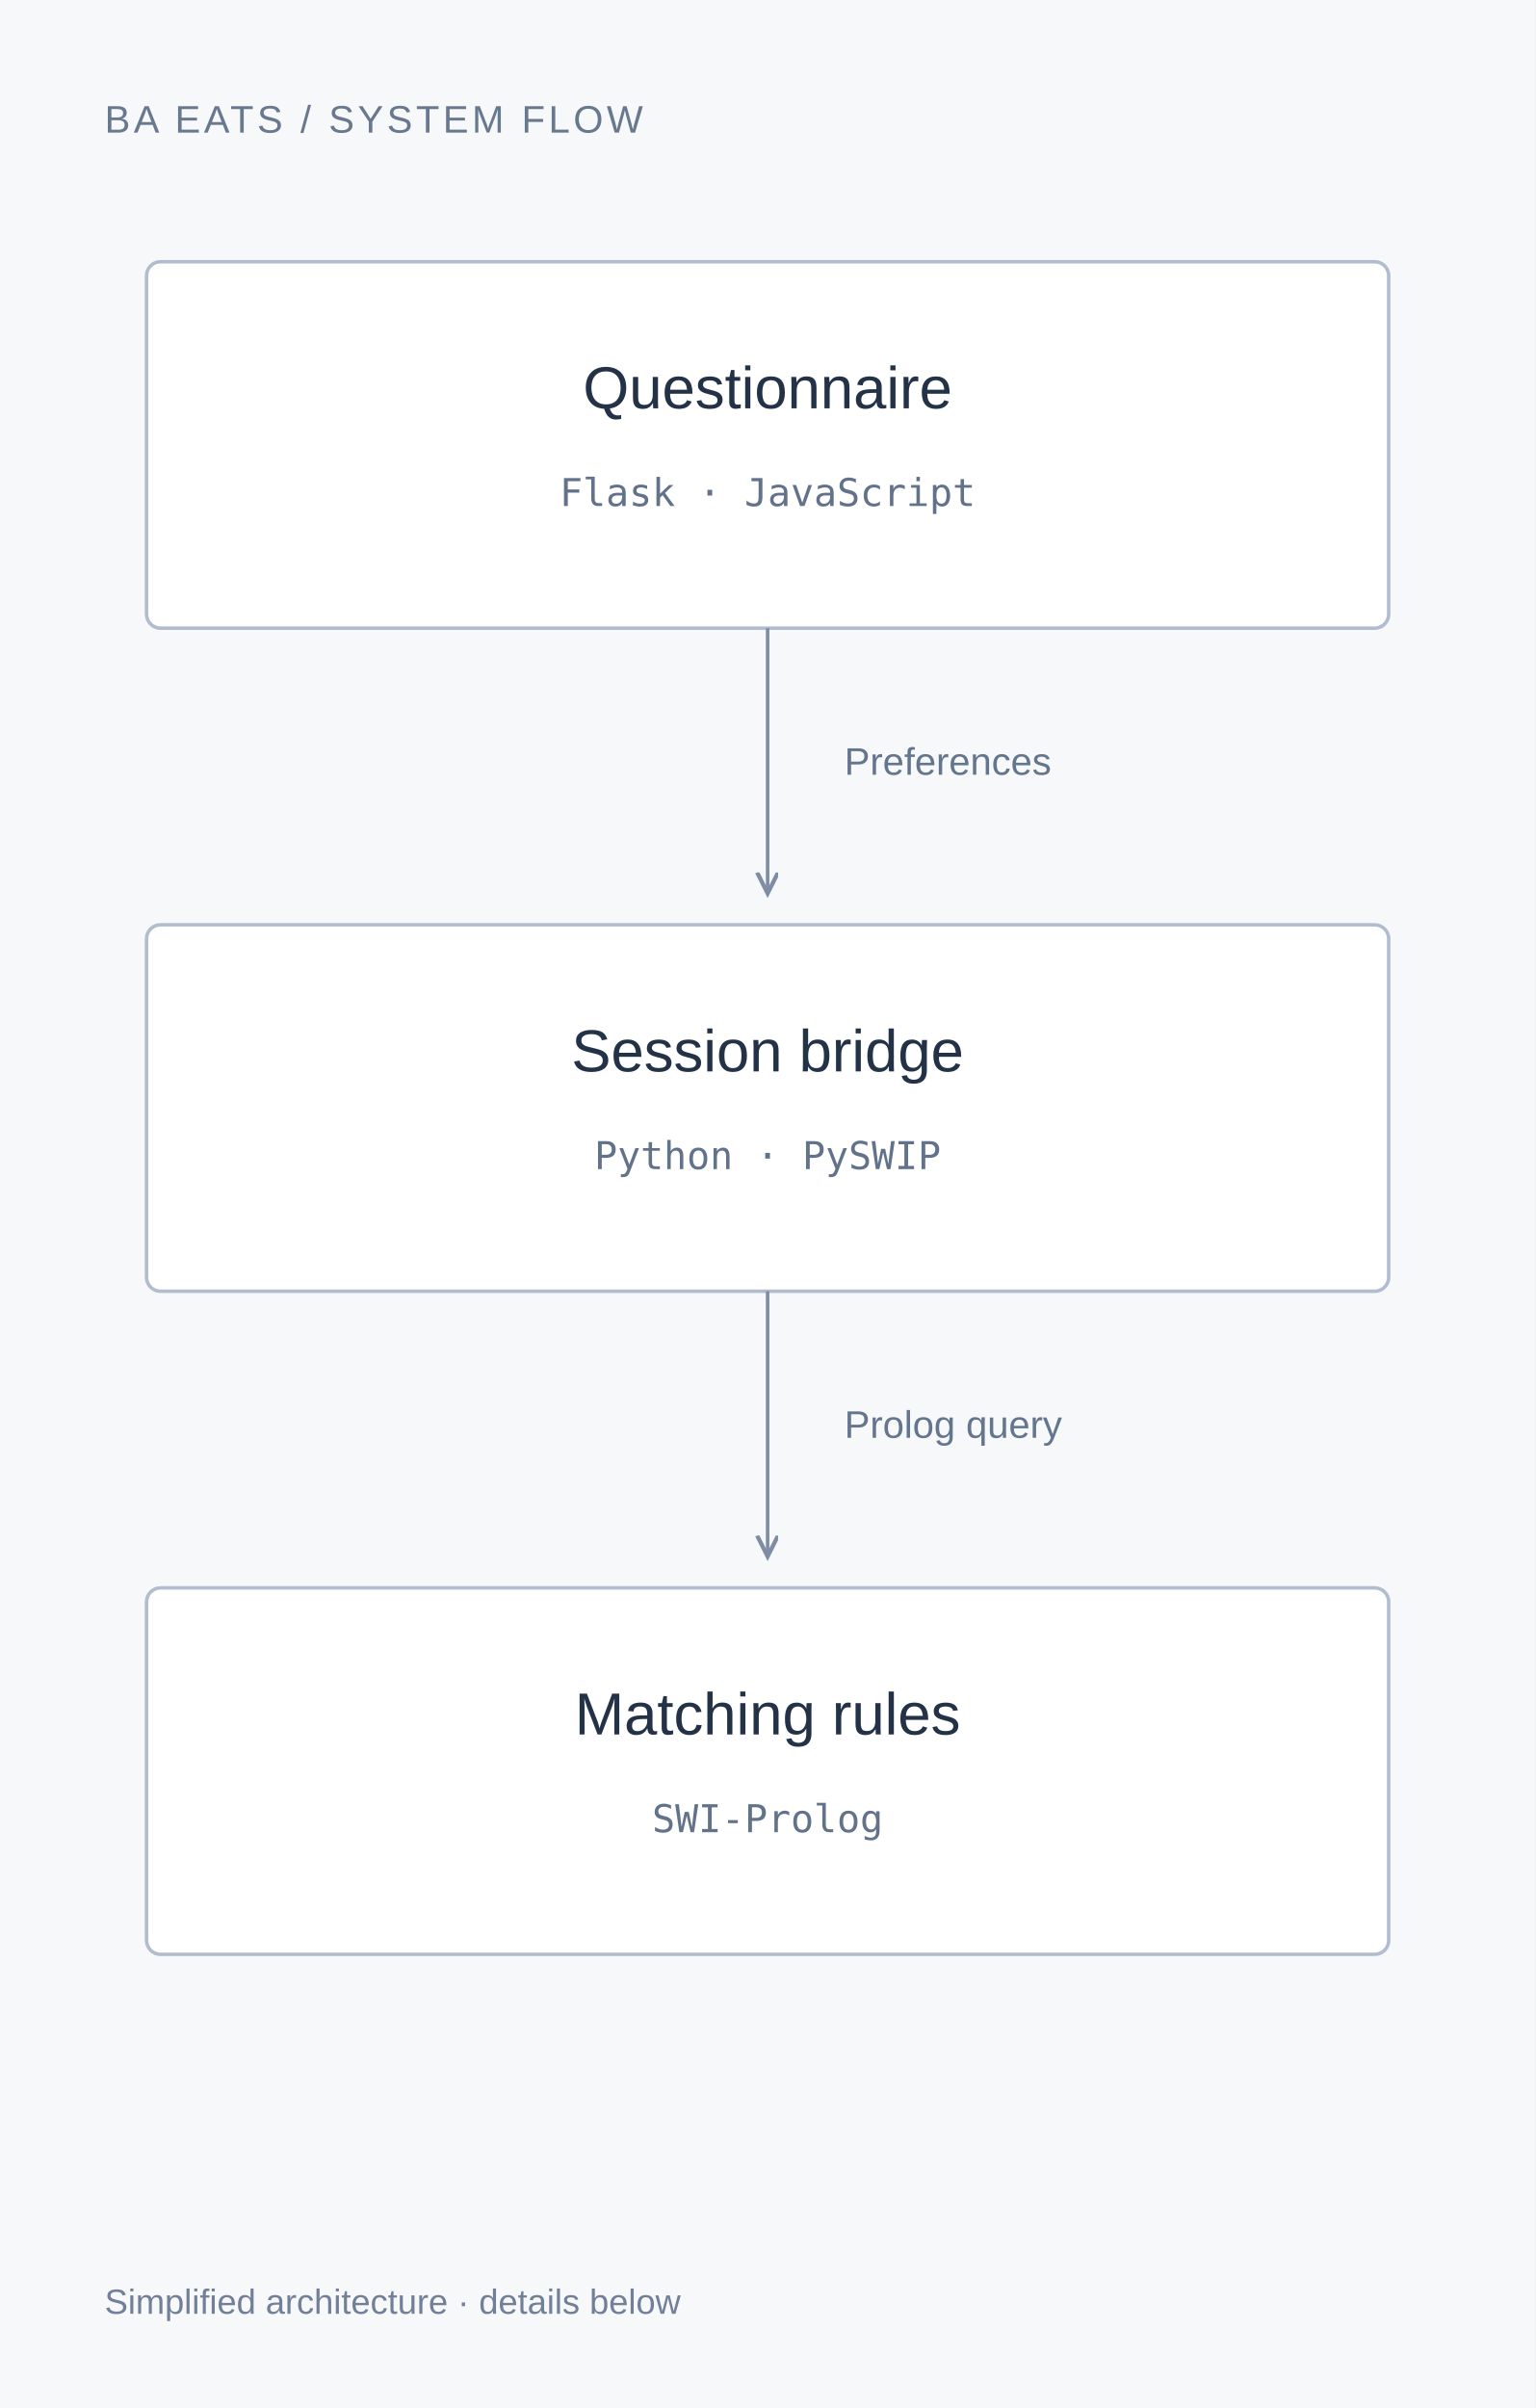
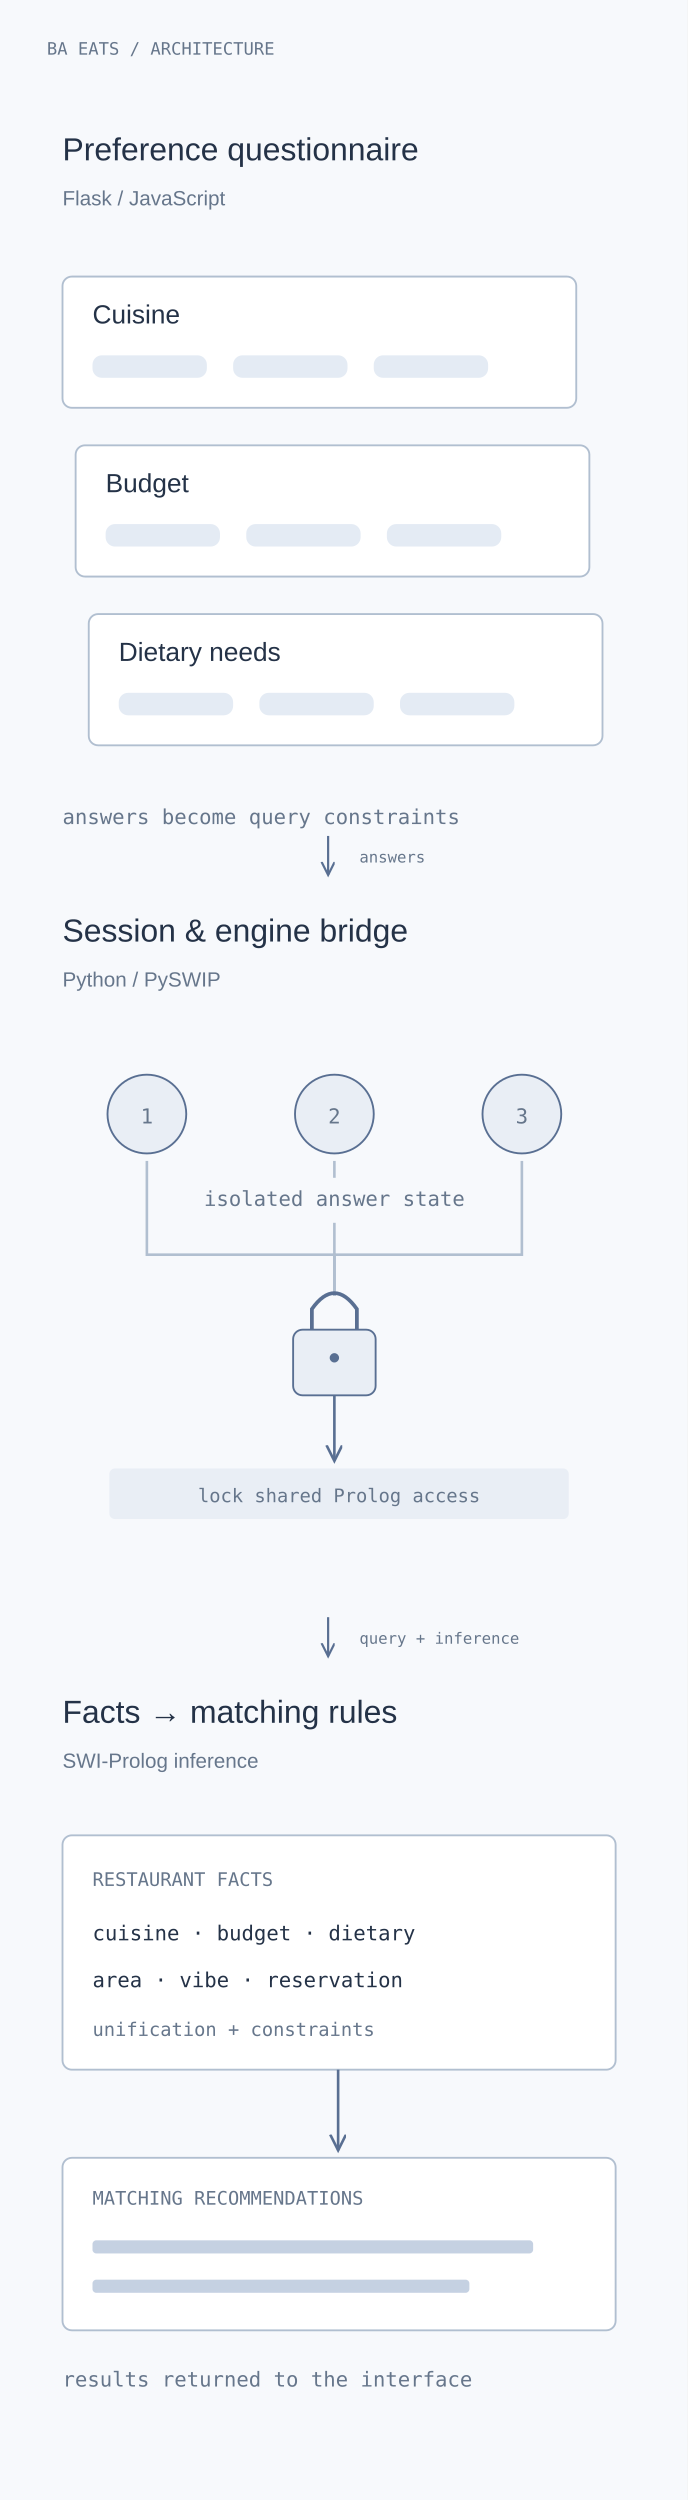
- <svg xmlns="http://www.w3.org/2000/svg" viewBox="0 0 440 690" role="img">
+ <svg xmlns="http://www.w3.org/2000/svg" viewBox="0 0 440 1600" role="img">
  <defs>
    <marker id="arrow" markerWidth="8" markerHeight="8" refX="6" refY="3" orient="auto">
-       <path d="M0 0L6 3L0 6" fill="none" stroke="#7d8da4" stroke-width="1.2" />
+       <path d="M0 0L6 3L0 6" fill="none" stroke="#596f92" />
    </marker>
  </defs>
-   <rect width="440" height="690" fill="#f7f8fa" />
+   <rect width="440" height="1600" fill="#f7f9fc" />
  <g font-family="Arial,Helvetica,sans-serif">
-     <text x="30" y="38" font-size="11" letter-spacing="1" fill="#68788e">BA EATS / SYSTEM FLOW</text>
-     <rect x="42" y="75" width="356" height="105" rx="4" fill="#fff" stroke="#b1bdce" />
-     <text x="220.0" y="117" text-anchor="middle" font-size="17" fill="#243247">Questionnaire</text>
-     <text x="220.0" y="145" text-anchor="middle" font-size="11" font-family="monospace" fill="#62728a">Flask · JavaScript</text>
-     <path d="M220 180V256" stroke="#7d8da4" fill="none" marker-end="url(#arrow)" />
-     <rect x="235" y="204" width="160" height="28" fill="#f7f8fa" />
-     <text x="242" y="222" font-size="11" fill="#64758e">Preferences</text>
-     <rect x="42" y="265" width="356" height="105" rx="4" fill="#fff" stroke="#b1bdce" />
-     <text x="220.0" y="307" text-anchor="middle" font-size="17" fill="#243247">Session bridge</text>
-     <text x="220.0" y="335" text-anchor="middle" font-size="11" font-family="monospace" fill="#62728a">Python · PySWIP</text>
-     <path d="M220 370V446" stroke="#7d8da4" fill="none" marker-end="url(#arrow)" />
-     <rect x="235" y="394" width="160" height="28" fill="#f7f8fa" />
-     <text x="242" y="412" font-size="11" fill="#64758e">Prolog query</text>
-     <rect x="42" y="455" width="356" height="105" rx="4" fill="#fff" stroke="#b1bdce" />
-     <text x="220.0" y="497" text-anchor="middle" font-size="17" fill="#243247">Matching rules</text>
-     <text x="220.0" y="525" text-anchor="middle" font-size="11" font-family="monospace" fill="#62728a">SWI-Prolog</text>
-     <text x="30" y="663" font-size="10" fill="#718098">Simplified architecture · details below</text>
+     <text x="30" y="35" font-size="11" fill="#66768b" text-anchor="start" font-family="monospace">BA EATS / ARCHITECTURE</text>
+     <g transform="translate(40 75) scale(1.2)">
+       <text x="0" y="23" font-size="17" fill="#243247" text-anchor="start">Preference questionnaire</text>
+       <text x="0" y="47" font-size="11" fill="#66768b" text-anchor="start">Flask / JavaScript</text>
+       <rect x="0" y="85" width="274" height="70" rx="5" fill="#fff" stroke="#b1bfd0" />
+       <text x="16" y="110" font-size="14" fill="#243247" text-anchor="start">Cuisine</text>
+       <rect x="16" y="127" width="61" height="12" rx="5" fill="#e4ebf4" stroke="none" />
+       <rect x="91" y="127" width="61" height="12" rx="5" fill="#e4ebf4" stroke="none" />
+       <rect x="166" y="127" width="61" height="12" rx="5" fill="#e4ebf4" stroke="none" />
+       <rect x="7" y="175" width="274" height="70" rx="5" fill="#fff" stroke="#b1bfd0" />
+       <text x="23" y="200" font-size="14" fill="#243247" text-anchor="start">Budget</text>
+       <rect x="23" y="217" width="61" height="12" rx="5" fill="#e4ebf4" stroke="none" />
+       <rect x="98" y="217" width="61" height="12" rx="5" fill="#e4ebf4" stroke="none" />
+       <rect x="173" y="217" width="61" height="12" rx="5" fill="#e4ebf4" stroke="none" />
+       <rect x="14" y="265" width="274" height="70" rx="5" fill="#fff" stroke="#b1bfd0" />
+       <text x="30" y="290" font-size="14" fill="#243247" text-anchor="start">Dietary needs</text>
+       <rect x="30" y="307" width="61" height="12" rx="5" fill="#e4ebf4" stroke="none" />
+       <rect x="105" y="307" width="61" height="12" rx="5" fill="#e4ebf4" stroke="none" />
+       <rect x="180" y="307" width="61" height="12" rx="5" fill="#e4ebf4" stroke="none" />
+       <text x="0" y="377" font-size="11" fill="#66768b" text-anchor="start" font-family="monospace">answers become query constraints</text>
+     </g>
+     <g transform="translate(40 575) scale(1.2)">
+       <text x="0" y="23" font-size="17" fill="#243247" text-anchor="start">Session &amp; engine bridge</text>
+       <text x="0" y="47" font-size="11" fill="#66768b" text-anchor="start">Python / PySWIP</text>
+       <circle cx="45" cy="115" r="21" fill="#e9eef5" stroke="#596f92" />
+       <text x="45" y="120" font-size="11" fill="#66768b" text-anchor="middle" font-family="monospace">1</text>
+       <circle cx="145" cy="115" r="21" fill="#e9eef5" stroke="#596f92" />
+       <text x="145" y="120" font-size="11" fill="#66768b" text-anchor="middle" font-family="monospace">2</text>
+       <circle cx="245" cy="115" r="21" fill="#e9eef5" stroke="#596f92" />
+       <text x="245" y="120" font-size="11" fill="#66768b" text-anchor="middle" font-family="monospace">3</text>
+       <path d="M45 140V190H145V212" stroke="#b1bfd0" stroke-width="1.4" fill="none" />
+       <path d="M145 140V190H145V212" stroke="#b1bfd0" stroke-width="1.4" fill="none" />
+       <path d="M245 140V190H145V212" stroke="#b1bfd0" stroke-width="1.4" fill="none" />
+       <rect x="48" y="149" width="194" height="24" rx="5" fill="#f7f9fc" stroke="none" />
+       <text x="145" y="164" font-size="11" fill="#66768b" text-anchor="middle" font-family="monospace">isolated answer state</text>
+       <rect x="123" y="230" width="44" height="35" rx="5" fill="#e9eef5" stroke="#596f92" />
+       <path d="M133 230V219Q145 202 157 219V230" stroke="#596f92" stroke-width="2" fill="none" />
+       <circle cx="145" cy="245" r="2" fill="#596f92" stroke="#596f92" />
+       <path d="M145 265V300" fill="none" stroke="#596f92" stroke-width="1.4" marker-end="url(#arrow)" />
+       <rect x="25" y="304" width="245" height="27" rx="3" fill="#e9eef5" stroke="none" />
+       <text x="147.5" y="322" font-size="10" fill="#66768b" text-anchor="middle" font-family="monospace">lock shared Prolog access</text>
+     </g>
+     <g transform="translate(40 1075) scale(1.2)">
+       <text x="0" y="23" font-size="17" fill="#243247" text-anchor="start">Facts → matching rules</text>
+       <text x="0" y="47" font-size="11" fill="#66768b" text-anchor="start">SWI-Prolog inference</text>
+       <rect x="0" y="83" width="295" height="125" rx="5" fill="#fff" stroke="#b1bfd0" />
+       <text x="16" y="110" font-size="10" fill="#66768b" text-anchor="start" font-family="monospace">RESTAURANT FACTS</text>
+       <text x="16" y="139" font-size="11" fill="#243247" text-anchor="start" font-family="monospace">cuisine · budget · dietary</text>
+       <text x="16" y="164" font-size="11" fill="#243247" text-anchor="start" font-family="monospace">area · vibe · reservation</text>
+       <text x="16" y="190" font-size="10" fill="#66768b" text-anchor="start" font-family="monospace">unification + constraints</text>
+       <path d="M147 208V251" fill="none" stroke="#596f92" stroke-width="1.4" marker-end="url(#arrow)" />
+       <rect x="0" y="255" width="295" height="92" rx="5" fill="#fff" stroke="#b1bfd0" />
+       <text x="16" y="280" font-size="10" fill="#66768b" text-anchor="start" font-family="monospace">MATCHING RECOMMENDATIONS</text>
+       <rect x="16" y="299" width="235" height="7" rx="2" fill="#c5d1e2" stroke="none" />
+       <rect x="16" y="320" width="201" height="7" rx="2" fill="#c5d1e2" stroke="none" />
+       <text x="0" y="377" font-size="11" fill="#66768b" text-anchor="start" font-family="monospace">results returned to the interface</text>
+     </g>
+     <path d="M210 535V560" fill="none" stroke="#596f92" stroke-width="1.4" marker-end="url(#arrow)" />
+     <text x="230" y="552" font-size="10" fill="#66768b" text-anchor="start" font-family="monospace">answers</text>
+     <path d="M210 1035V1060" fill="none" stroke="#596f92" stroke-width="1.4" marker-end="url(#arrow)" />
+     <text x="230" y="1052" font-size="10" fill="#66768b" text-anchor="start" font-family="monospace">query + inference</text>
  </g>
</svg>
